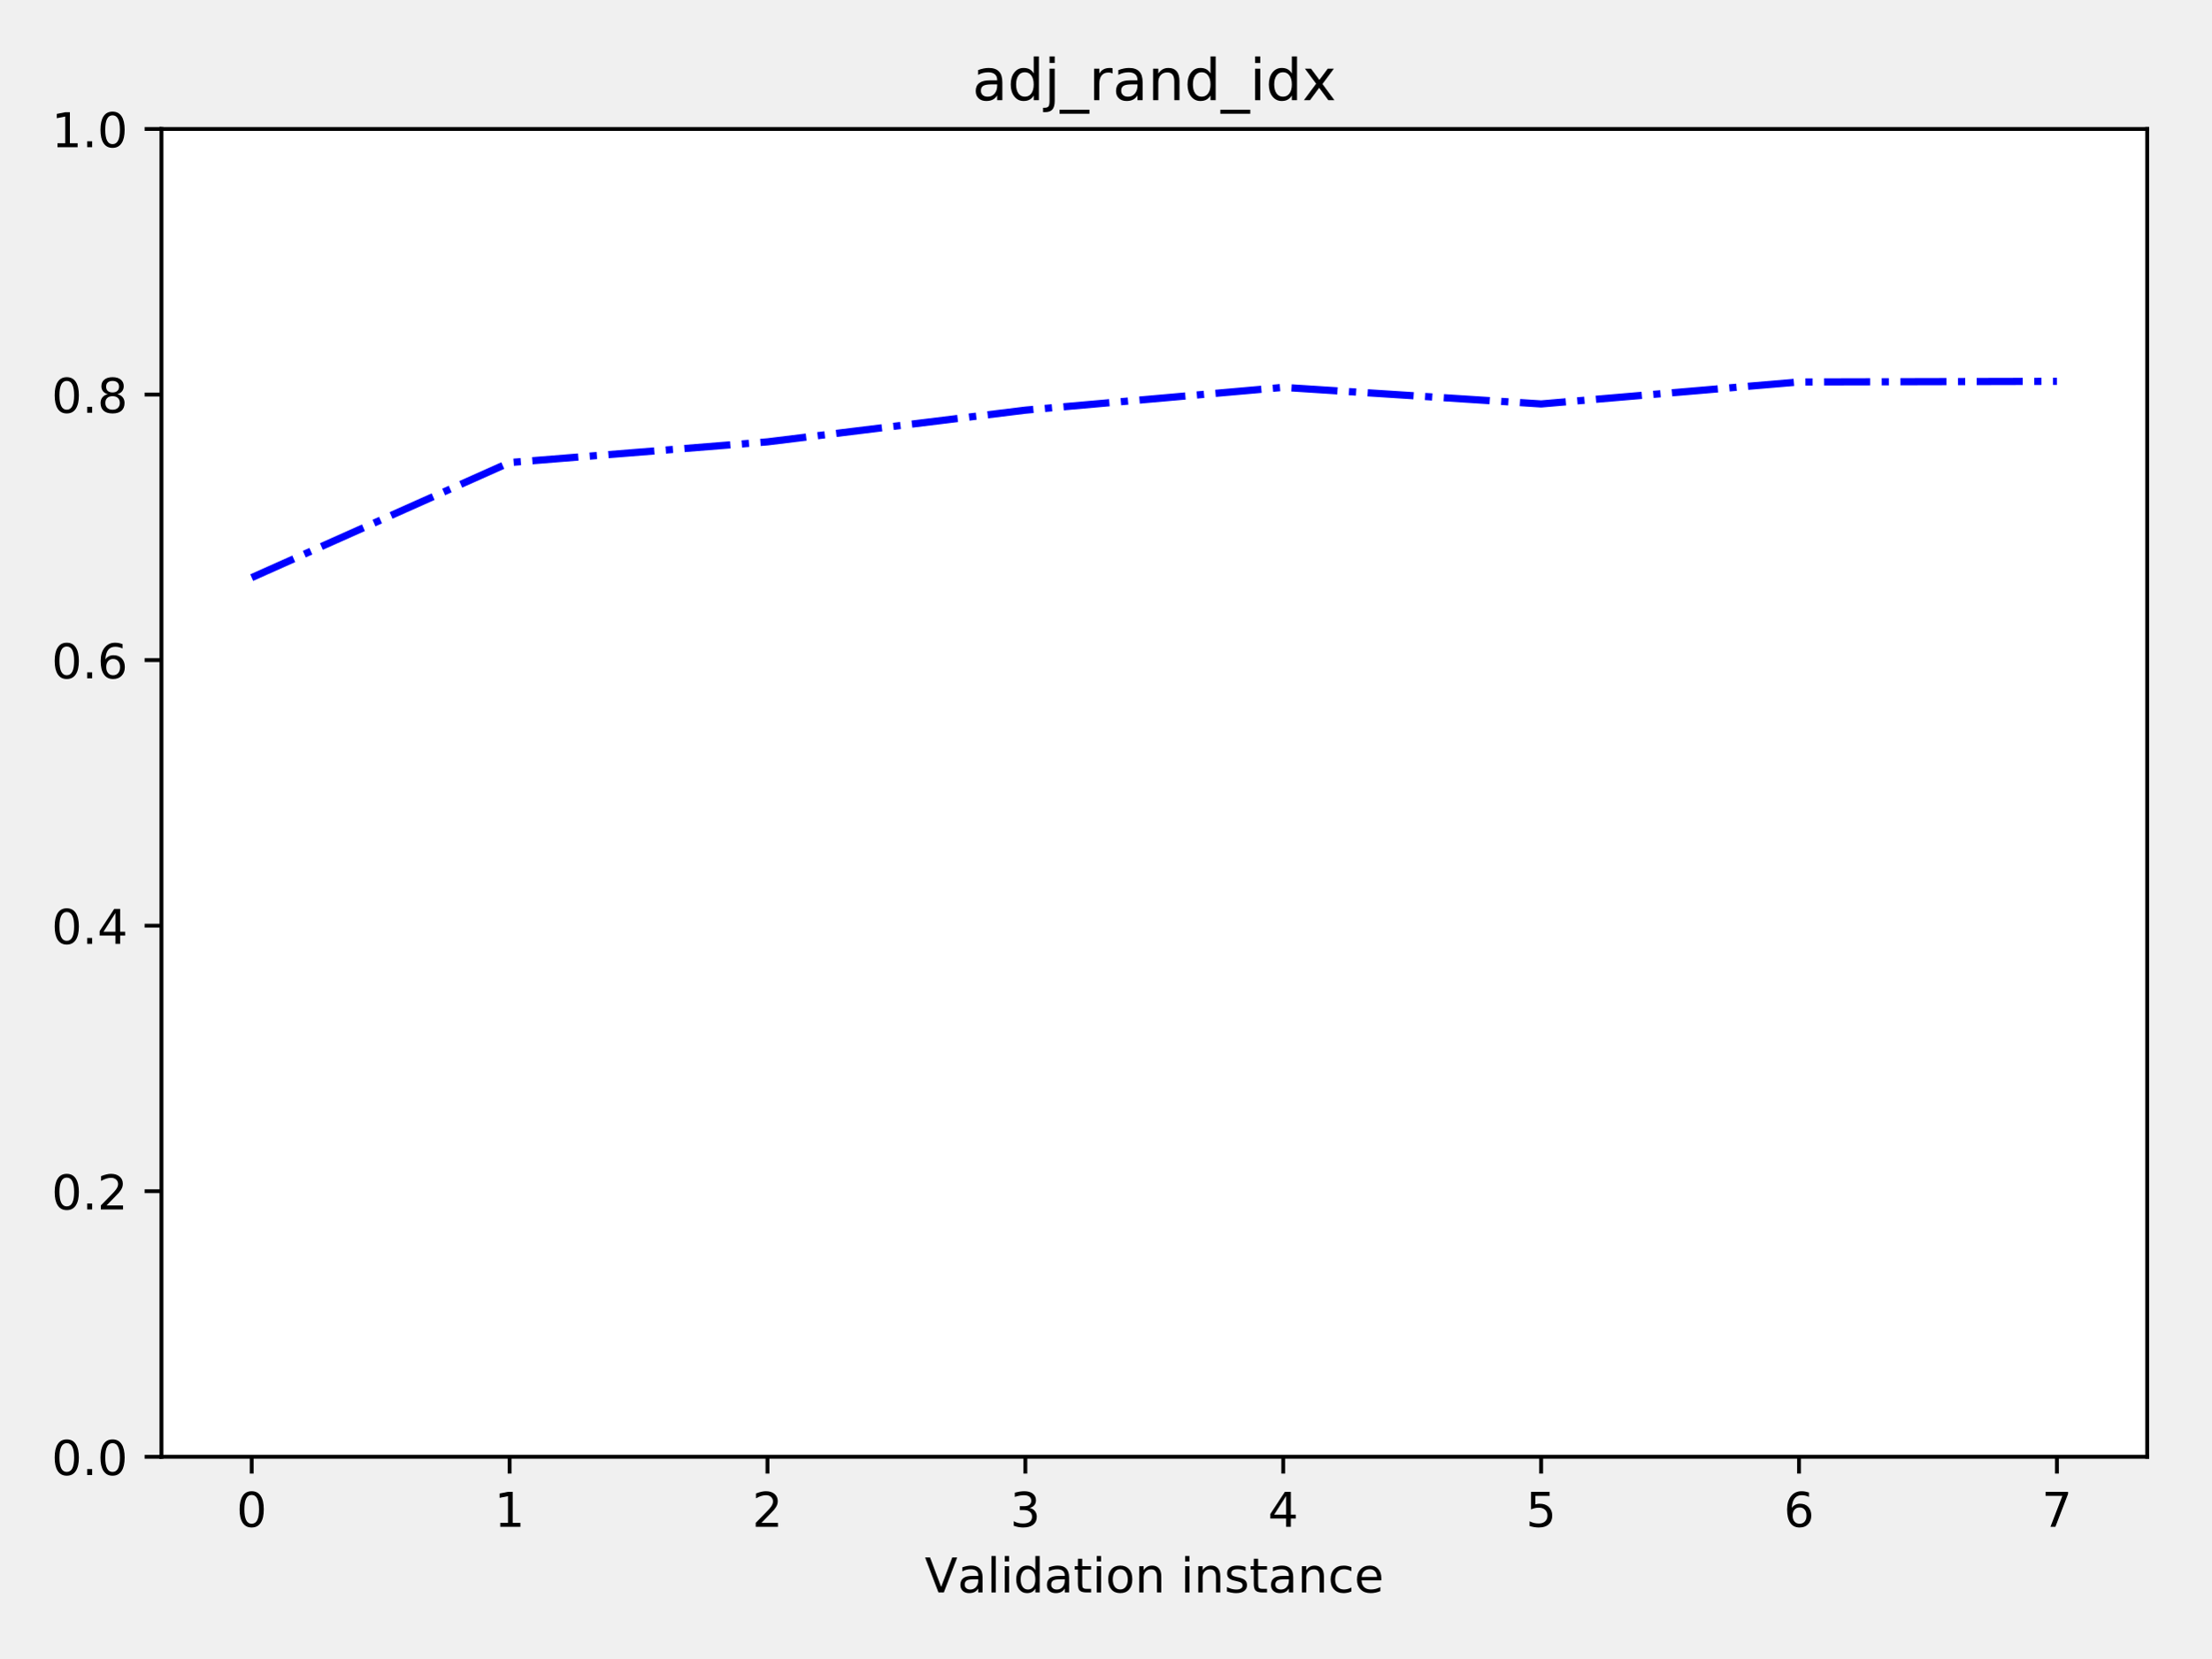
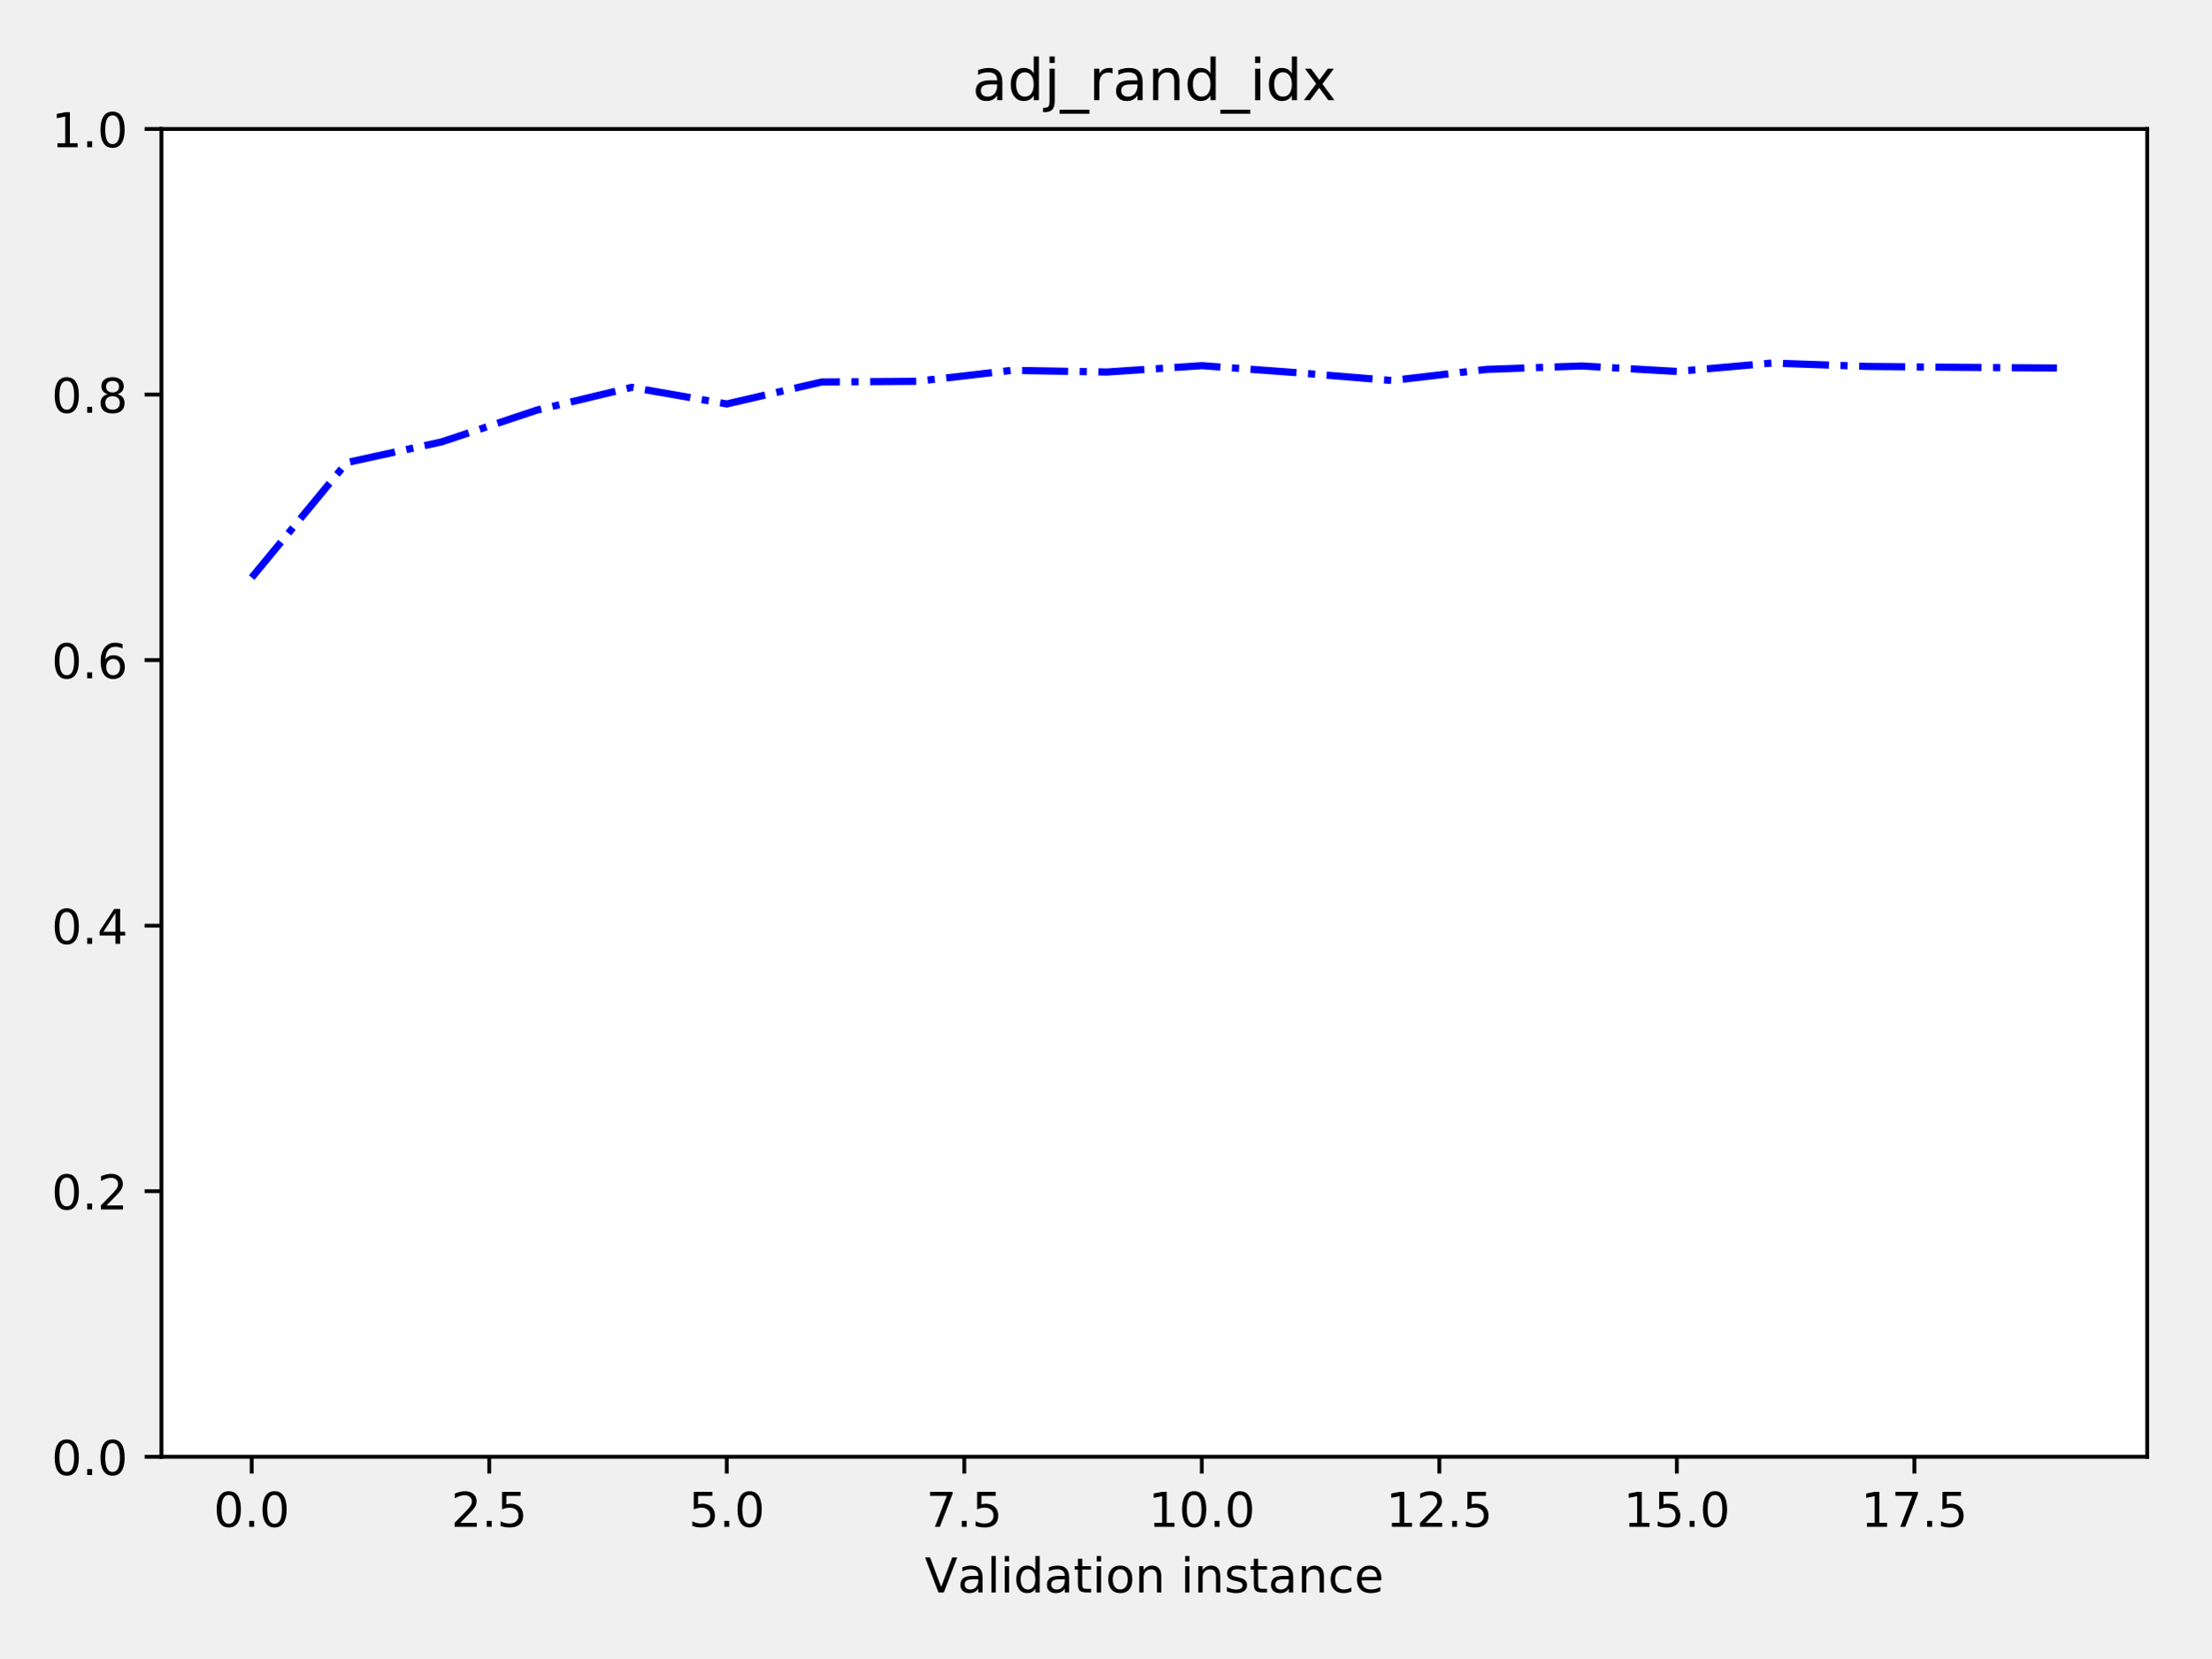
<svg xmlns="http://www.w3.org/2000/svg" xmlns:xlink="http://www.w3.org/1999/xlink" height="345.6pt" version="1.1" viewBox="0 0 460.8 345.6" width="460.8pt">
  <defs>
    <style type="text/css">
*{stroke-linecap:butt;stroke-linejoin:round;}
  </style>
  </defs>
  <g id="figure_1">
    <g id="axes_1">
      <g id="patch_1">
        <path d="M 33.64 303.64  L 447.48 303.64  L 447.48 26.88  L 33.64 26.88  z " style="fill:#ffffff;" />
      </g>
      <g id="matplotlib.axis_1">
        <g id="xtick_1">
          <g id="line2d_1">
            <defs>
-               <path d="M 0 0  L 0 3.5  " id="m395b319ad0" style="stroke:#000000;stroke-width:0.8;" />
-             </defs>
-             <g>
-               <use style="stroke:#000000;stroke-width:0.8;" x="52.451" xlink:href="#m395b319ad0" y="303.64" />
+               <path d="M 0 0  L 0 3.5  " id="me40e4b9e7a" style="stroke:#000000;stroke-width:0.8;" />
+             </defs>
+             <g>
+               <use style="stroke:#000000;stroke-width:0.8;" x="52.451" xlink:href="#me40e4b9e7a" y="303.64" />
            </g>
          </g>
          <g id="text_1">
            <defs>
              <path d="M 31.781 66.406  Q 24.172 66.406 20.328 58.906  Q 16.5 51.422 16.5 36.375  Q 16.5 21.391 20.328 13.891  Q 24.172 6.391 31.781 6.391  Q 39.453 6.391 43.281 13.891  Q 47.125 21.391 47.125 36.375  Q 47.125 51.422 43.281 58.906  Q 39.453 66.406 31.781 66.406  z M 31.781 74.219  Q 44.047 74.219 50.516 64.516  Q 56.984 54.828 56.984 36.375  Q 56.984 17.969 50.516 8.266  Q 44.047 -1.422 31.781 -1.422  Q 19.531 -1.422 13.062 8.266  Q 6.594 17.969 6.594 36.375  Q 6.594 54.828 13.062 64.516  Q 19.531 74.219 31.781 74.219  z " id="DejaVuSans-30" />
-             </defs>
-             <g transform="translate(49.26966 318.2384)scale(0.1 -0.1)">
-               <use xlink:href="#DejaVuSans-30" />
+               <path d="M 10.688 12.406  L 21 12.406  L 21 0  L 10.688 0  z " id="DejaVuSans-2e" />
+             </defs>
+             <g transform="translate(44.49935 318.2384)scale(0.1 -0.1)">
+               <use xlink:href="#DejaVuSans-30" />
+               <use x="63.623" xlink:href="#DejaVuSans-2e" />
+               <use x="95.41" xlink:href="#DejaVuSans-30" />
            </g>
          </g>
        </g>
        <g id="xtick_2">
          <g id="line2d_2">
            <g>
-               <use style="stroke:#000000;stroke-width:0.8;" x="106.196" xlink:href="#m395b319ad0" y="303.64" />
+               <use style="stroke:#000000;stroke-width:0.8;" x="101.953" xlink:href="#me40e4b9e7a" y="303.64" />
            </g>
          </g>
          <g id="text_2">
            <defs>
-               <path d="M 12.406 8.297  L 28.516 8.297  L 28.516 63.922  L 10.984 60.406  L 10.984 69.391  L 28.422 72.906  L 38.281 72.906  L 38.281 8.297  L 54.391 8.297  L 54.391 0  L 12.406 0  z " id="DejaVuSans-31" />
-             </defs>
-             <g transform="translate(103.0151 318.2384)scale(0.1 -0.1)">
-               <use xlink:href="#DejaVuSans-31" />
+               <path d="M 19.188 8.297  L 53.609 8.297  L 53.609 0  L 7.328 0  L 7.328 8.297  Q 12.938 14.109 22.625 23.891  Q 32.328 33.688 34.812 36.531  Q 39.547 41.844 41.422 45.531  Q 43.312 49.219 43.312 52.781  Q 43.312 58.594 39.234 62.25  Q 35.156 65.922 28.609 65.922  Q 23.969 65.922 18.812 64.312  Q 13.672 62.703 7.812 59.422  L 7.812 69.391  Q 13.766 71.781 18.938 73  Q 24.125 74.219 28.422 74.219  Q 39.75 74.219 46.484 68.547  Q 53.219 62.891 53.219 53.422  Q 53.219 48.922 51.531 44.891  Q 49.859 40.875 45.406 35.406  Q 44.188 33.984 37.641 27.219  Q 31.109 20.453 19.188 8.297  z " id="DejaVuSans-32" />
+               <path d="M 10.797 72.906  L 49.516 72.906  L 49.516 64.594  L 19.828 64.594  L 19.828 46.734  Q 21.969 47.469 24.109 47.828  Q 26.266 48.188 28.422 48.188  Q 40.625 48.188 47.75 41.5  Q 54.891 34.812 54.891 23.391  Q 54.891 11.625 47.562 5.094  Q 40.234 -1.422 26.906 -1.422  Q 22.312 -1.422 17.547 -0.641  Q 12.797 0.141 7.719 1.703  L 7.719 11.625  Q 12.109 9.234 16.797 8.062  Q 21.484 6.891 26.703 6.891  Q 35.156 6.891 40.078 11.328  Q 45.016 15.766 45.016 23.391  Q 45.016 31 40.078 35.438  Q 35.156 39.891 26.703 39.891  Q 22.75 39.891 18.812 39.016  Q 14.891 38.141 10.797 36.281  z " id="DejaVuSans-35" />
+             </defs>
+             <g transform="translate(94.00174 318.2384)scale(0.1 -0.1)">
+               <use xlink:href="#DejaVuSans-32" />
+               <use x="63.623" xlink:href="#DejaVuSans-2e" />
+               <use x="95.41" xlink:href="#DejaVuSans-35" />
            </g>
          </g>
        </g>
        <g id="xtick_3">
          <g id="line2d_3">
            <g>
-               <use style="stroke:#000000;stroke-width:0.8;" x="159.942" xlink:href="#m395b319ad0" y="303.64" />
+               <use style="stroke:#000000;stroke-width:0.8;" x="151.456" xlink:href="#me40e4b9e7a" y="303.64" />
            </g>
          </g>
          <g id="text_3">
-             <defs>
-               <path d="M 19.188 8.297  L 53.609 8.297  L 53.609 0  L 7.328 0  L 7.328 8.297  Q 12.938 14.109 22.625 23.891  Q 32.328 33.688 34.812 36.531  Q 39.547 41.844 41.422 45.531  Q 43.312 49.219 43.312 52.781  Q 43.312 58.594 39.234 62.25  Q 35.156 65.922 28.609 65.922  Q 23.969 65.922 18.812 64.312  Q 13.672 62.703 7.812 59.422  L 7.812 69.391  Q 13.766 71.781 18.938 73  Q 24.125 74.219 28.422 74.219  Q 39.75 74.219 46.484 68.547  Q 53.219 62.891 53.219 53.422  Q 53.219 48.922 51.531 44.891  Q 49.859 40.875 45.406 35.406  Q 44.188 33.984 37.641 27.219  Q 31.109 20.453 19.188 8.297  z " id="DejaVuSans-32" />
-             </defs>
-             <g transform="translate(156.7606 318.2384)scale(0.1 -0.1)">
-               <use xlink:href="#DejaVuSans-32" />
+             <g transform="translate(143.5041 318.2384)scale(0.1 -0.1)">
+               <use xlink:href="#DejaVuSans-35" />
+               <use x="63.623" xlink:href="#DejaVuSans-2e" />
+               <use x="95.41" xlink:href="#DejaVuSans-30" />
            </g>
          </g>
        </g>
        <g id="xtick_4">
          <g id="line2d_4">
            <g>
-               <use style="stroke:#000000;stroke-width:0.8;" x="213.687" xlink:href="#m395b319ad0" y="303.64" />
+               <use style="stroke:#000000;stroke-width:0.8;" x="200.958" xlink:href="#me40e4b9e7a" y="303.64" />
            </g>
          </g>
          <g id="text_4">
            <defs>
-               <path d="M 40.578 39.312  Q 47.656 37.797 51.625 33  Q 55.609 28.219 55.609 21.188  Q 55.609 10.406 48.188 4.484  Q 40.766 -1.422 27.094 -1.422  Q 22.516 -1.422 17.656 -0.516  Q 12.797 0.391 7.625 2.203  L 7.625 11.719  Q 11.719 9.328 16.594 8.109  Q 21.484 6.891 26.812 6.891  Q 36.078 6.891 40.938 10.547  Q 45.797 14.203 45.797 21.188  Q 45.797 27.641 41.281 31.266  Q 36.766 34.906 28.719 34.906  L 20.219 34.906  L 20.219 43.016  L 29.109 43.016  Q 36.375 43.016 40.234 45.922  Q 44.094 48.828 44.094 54.297  Q 44.094 59.906 40.109 62.906  Q 36.141 65.922 28.719 65.922  Q 24.656 65.922 20.016 65.031  Q 15.375 64.156 9.812 62.312  L 9.812 71.094  Q 15.438 72.656 20.344 73.438  Q 25.25 74.219 29.594 74.219  Q 40.828 74.219 47.359 69.109  Q 53.906 64.016 53.906 55.328  Q 53.906 49.266 50.438 45.094  Q 46.969 40.922 40.578 39.312  z " id="DejaVuSans-33" />
-             </defs>
-             <g transform="translate(210.506 318.2384)scale(0.1 -0.1)">
-               <use xlink:href="#DejaVuSans-33" />
+               <path d="M 8.203 72.906  L 55.078 72.906  L 55.078 68.703  L 28.609 0  L 18.312 0  L 43.219 64.594  L 8.203 64.594  z " id="DejaVuSans-37" />
+             </defs>
+             <g transform="translate(193.0065 318.2384)scale(0.1 -0.1)">
+               <use xlink:href="#DejaVuSans-37" />
+               <use x="63.623" xlink:href="#DejaVuSans-2e" />
+               <use x="95.41" xlink:href="#DejaVuSans-35" />
            </g>
          </g>
        </g>
        <g id="xtick_5">
          <g id="line2d_5">
            <g>
-               <use style="stroke:#000000;stroke-width:0.8;" x="267.433" xlink:href="#m395b319ad0" y="303.64" />
+               <use style="stroke:#000000;stroke-width:0.8;" x="250.46" xlink:href="#me40e4b9e7a" y="303.64" />
            </g>
          </g>
          <g id="text_5">
            <defs>
-               <path d="M 37.797 64.312  L 12.891 25.391  L 37.797 25.391  z M 35.203 72.906  L 47.609 72.906  L 47.609 25.391  L 58.016 25.391  L 58.016 17.188  L 47.609 17.188  L 47.609 0  L 37.797 0  L 37.797 17.188  L 4.891 17.188  L 4.891 26.703  z " id="DejaVuSans-34" />
-             </defs>
-             <g transform="translate(264.2515 318.2384)scale(0.1 -0.1)">
-               <use xlink:href="#DejaVuSans-34" />
+               <path d="M 12.406 8.297  L 28.516 8.297  L 28.516 63.922  L 10.984 60.406  L 10.984 69.391  L 28.422 72.906  L 38.281 72.906  L 38.281 8.297  L 54.391 8.297  L 54.391 0  L 12.406 0  z " id="DejaVuSans-31" />
+             </defs>
+             <g transform="translate(239.3277 318.2384)scale(0.1 -0.1)">
+               <use xlink:href="#DejaVuSans-31" />
+               <use x="63.623" xlink:href="#DejaVuSans-30" />
+               <use x="127.246" xlink:href="#DejaVuSans-2e" />
+               <use x="159.033" xlink:href="#DejaVuSans-30" />
            </g>
          </g>
        </g>
        <g id="xtick_6">
          <g id="line2d_6">
            <g>
-               <use style="stroke:#000000;stroke-width:0.8;" x="321.178" xlink:href="#m395b319ad0" y="303.64" />
+               <use style="stroke:#000000;stroke-width:0.8;" x="299.963" xlink:href="#me40e4b9e7a" y="303.64" />
            </g>
          </g>
          <g id="text_6">
-             <defs>
-               <path d="M 10.797 72.906  L 49.516 72.906  L 49.516 64.594  L 19.828 64.594  L 19.828 46.734  Q 21.969 47.469 24.109 47.828  Q 26.266 48.188 28.422 48.188  Q 40.625 48.188 47.75 41.5  Q 54.891 34.812 54.891 23.391  Q 54.891 11.625 47.562 5.094  Q 40.234 -1.422 26.906 -1.422  Q 22.312 -1.422 17.547 -0.641  Q 12.797 0.141 7.719 1.703  L 7.719 11.625  Q 12.109 9.234 16.797 8.062  Q 21.484 6.891 26.703 6.891  Q 35.156 6.891 40.078 11.328  Q 45.016 15.766 45.016 23.391  Q 45.016 31 40.078 35.438  Q 35.156 39.891 26.703 39.891  Q 22.75 39.891 18.812 39.016  Q 14.891 38.141 10.797 36.281  z " id="DejaVuSans-35" />
-             </defs>
-             <g transform="translate(317.9969 318.2384)scale(0.1 -0.1)">
-               <use xlink:href="#DejaVuSans-35" />
+             <g transform="translate(288.8301 318.2384)scale(0.1 -0.1)">
+               <use xlink:href="#DejaVuSans-31" />
+               <use x="63.623" xlink:href="#DejaVuSans-32" />
+               <use x="127.246" xlink:href="#DejaVuSans-2e" />
+               <use x="159.033" xlink:href="#DejaVuSans-35" />
            </g>
          </g>
        </g>
        <g id="xtick_7">
          <g id="line2d_7">
            <g>
-               <use style="stroke:#000000;stroke-width:0.8;" x="374.924" xlink:href="#m395b319ad0" y="303.64" />
+               <use style="stroke:#000000;stroke-width:0.8;" x="349.465" xlink:href="#me40e4b9e7a" y="303.64" />
            </g>
          </g>
          <g id="text_7">
-             <defs>
-               <path d="M 33.016 40.375  Q 26.375 40.375 22.484 35.828  Q 18.609 31.297 18.609 23.391  Q 18.609 15.531 22.484 10.953  Q 26.375 6.391 33.016 6.391  Q 39.656 6.391 43.531 10.953  Q 47.406 15.531 47.406 23.391  Q 47.406 31.297 43.531 35.828  Q 39.656 40.375 33.016 40.375  z M 52.594 71.297  L 52.594 62.312  Q 48.875 64.062 45.094 64.984  Q 41.312 65.922 37.594 65.922  Q 27.828 65.922 22.672 59.328  Q 17.531 52.734 16.797 39.406  Q 19.672 43.656 24.016 45.922  Q 28.375 48.188 33.594 48.188  Q 44.578 48.188 50.953 41.516  Q 57.328 34.859 57.328 23.391  Q 57.328 12.156 50.688 5.359  Q 44.047 -1.422 33.016 -1.422  Q 20.359 -1.422 13.672 8.266  Q 6.984 17.969 6.984 36.375  Q 6.984 53.656 15.188 63.938  Q 23.391 74.219 37.203 74.219  Q 40.922 74.219 44.703 73.484  Q 48.484 72.75 52.594 71.297  z " id="DejaVuSans-36" />
-             </defs>
-             <g transform="translate(371.7424 318.2384)scale(0.1 -0.1)">
-               <use xlink:href="#DejaVuSans-36" />
+             <g transform="translate(338.3325 318.2384)scale(0.1 -0.1)">
+               <use xlink:href="#DejaVuSans-31" />
+               <use x="63.623" xlink:href="#DejaVuSans-35" />
+               <use x="127.246" xlink:href="#DejaVuSans-2e" />
+               <use x="159.033" xlink:href="#DejaVuSans-30" />
            </g>
          </g>
        </g>
        <g id="xtick_8">
          <g id="line2d_8">
            <g>
-               <use style="stroke:#000000;stroke-width:0.8;" x="428.669" xlink:href="#m395b319ad0" y="303.64" />
+               <use style="stroke:#000000;stroke-width:0.8;" x="398.968" xlink:href="#me40e4b9e7a" y="303.64" />
            </g>
          </g>
          <g id="text_8">
-             <defs>
-               <path d="M 8.203 72.906  L 55.078 72.906  L 55.078 68.703  L 28.609 0  L 18.312 0  L 43.219 64.594  L 8.203 64.594  z " id="DejaVuSans-37" />
-             </defs>
-             <g transform="translate(425.4878 318.2384)scale(0.1 -0.1)">
-               <use xlink:href="#DejaVuSans-37" />
+             <g transform="translate(387.8348 318.2384)scale(0.1 -0.1)">
+               <use xlink:href="#DejaVuSans-31" />
+               <use x="63.623" xlink:href="#DejaVuSans-37" />
+               <use x="127.246" xlink:href="#DejaVuSans-2e" />
+               <use x="159.033" xlink:href="#DejaVuSans-35" />
            </g>
          </g>
        </g>
        <g id="text_9">
          <defs>
            <path d="M 28.609 0  L 0.781 72.906  L 11.078 72.906  L 34.188 11.531  L 57.328 72.906  L 67.578 72.906  L 39.797 0  z " id="DejaVuSans-56" />
            <path d="M 34.281 27.484  Q 23.391 27.484 19.188 25  Q 14.984 22.516 14.984 16.5  Q 14.984 11.719 18.141 8.906  Q 21.297 6.109 26.703 6.109  Q 34.188 6.109 38.703 11.406  Q 43.219 16.703 43.219 25.484  L 43.219 27.484  z M 52.203 31.203  L 52.203 0  L 43.219 0  L 43.219 8.297  Q 40.141 3.328 35.547 0.953  Q 30.953 -1.422 24.312 -1.422  Q 15.922 -1.422 10.953 3.297  Q 6 8.016 6 15.922  Q 6 25.141 12.172 29.828  Q 18.359 34.516 30.609 34.516  L 43.219 34.516  L 43.219 35.406  Q 43.219 41.609 39.141 45  Q 35.062 48.391 27.688 48.391  Q 23 48.391 18.547 47.266  Q 14.109 46.141 10.016 43.891  L 10.016 52.203  Q 14.938 54.109 19.578 55.047  Q 24.219 56 28.609 56  Q 40.484 56 46.344 49.844  Q 52.203 43.703 52.203 31.203  z " id="DejaVuSans-61" />
            <path d="M 9.422 75.984  L 18.406 75.984  L 18.406 0  L 9.422 0  z " id="DejaVuSans-6c" />
            <path d="M 9.422 54.688  L 18.406 54.688  L 18.406 0  L 9.422 0  z M 9.422 75.984  L 18.406 75.984  L 18.406 64.594  L 9.422 64.594  z " id="DejaVuSans-69" />
            <path d="M 45.406 46.391  L 45.406 75.984  L 54.391 75.984  L 54.391 0  L 45.406 0  L 45.406 8.203  Q 42.578 3.328 38.25 0.953  Q 33.938 -1.422 27.875 -1.422  Q 17.969 -1.422 11.734 6.484  Q 5.516 14.406 5.516 27.297  Q 5.516 40.188 11.734 48.094  Q 17.969 56 27.875 56  Q 33.938 56 38.25 53.625  Q 42.578 51.266 45.406 46.391  z M 14.797 27.297  Q 14.797 17.391 18.875 11.75  Q 22.953 6.109 30.078 6.109  Q 37.203 6.109 41.297 11.75  Q 45.406 17.391 45.406 27.297  Q 45.406 37.203 41.297 42.844  Q 37.203 48.484 30.078 48.484  Q 22.953 48.484 18.875 42.844  Q 14.797 37.203 14.797 27.297  z " id="DejaVuSans-64" />
            <path d="M 18.312 70.219  L 18.312 54.688  L 36.812 54.688  L 36.812 47.703  L 18.312 47.703  L 18.312 18.016  Q 18.312 11.328 20.141 9.422  Q 21.969 7.516 27.594 7.516  L 36.812 7.516  L 36.812 0  L 27.594 0  Q 17.188 0 13.234 3.875  Q 9.281 7.766 9.281 18.016  L 9.281 47.703  L 2.688 47.703  L 2.688 54.688  L 9.281 54.688  L 9.281 70.219  z " id="DejaVuSans-74" />
            <path d="M 30.609 48.391  Q 23.391 48.391 19.188 42.75  Q 14.984 37.109 14.984 27.297  Q 14.984 17.484 19.156 11.844  Q 23.344 6.203 30.609 6.203  Q 37.797 6.203 41.984 11.859  Q 46.188 17.531 46.188 27.297  Q 46.188 37.016 41.984 42.703  Q 37.797 48.391 30.609 48.391  z M 30.609 56  Q 42.328 56 49.016 48.375  Q 55.719 40.766 55.719 27.297  Q 55.719 13.875 49.016 6.219  Q 42.328 -1.422 30.609 -1.422  Q 18.844 -1.422 12.172 6.219  Q 5.516 13.875 5.516 27.297  Q 5.516 40.766 12.172 48.375  Q 18.844 56 30.609 56  z " id="DejaVuSans-6f" />
            <path d="M 54.891 33.016  L 54.891 0  L 45.906 0  L 45.906 32.719  Q 45.906 40.484 42.875 44.328  Q 39.844 48.188 33.797 48.188  Q 26.516 48.188 22.312 43.547  Q 18.109 38.922 18.109 30.906  L 18.109 0  L 9.078 0  L 9.078 54.688  L 18.109 54.688  L 18.109 46.188  Q 21.344 51.125 25.703 53.562  Q 30.078 56 35.797 56  Q 45.219 56 50.047 50.172  Q 54.891 44.344 54.891 33.016  z " id="DejaVuSans-6e" />
            <path id="DejaVuSans-20" />
            <path d="M 44.281 53.078  L 44.281 44.578  Q 40.484 46.531 36.375 47.5  Q 32.281 48.484 27.875 48.484  Q 21.188 48.484 17.844 46.438  Q 14.5 44.391 14.5 40.281  Q 14.5 37.156 16.891 35.375  Q 19.281 33.594 26.516 31.984  L 29.594 31.297  Q 39.156 29.25 43.188 25.516  Q 47.219 21.781 47.219 15.094  Q 47.219 7.469 41.188 3.016  Q 35.156 -1.422 24.609 -1.422  Q 20.219 -1.422 15.453 -0.562  Q 10.688 0.297 5.422 2  L 5.422 11.281  Q 10.406 8.688 15.234 7.391  Q 20.062 6.109 24.812 6.109  Q 31.156 6.109 34.562 8.281  Q 37.984 10.453 37.984 14.406  Q 37.984 18.062 35.516 20.016  Q 33.062 21.969 24.703 23.781  L 21.578 24.516  Q 13.234 26.266 9.516 29.906  Q 5.812 33.547 5.812 39.891  Q 5.812 47.609 11.281 51.797  Q 16.75 56 26.812 56  Q 31.781 56 36.172 55.266  Q 40.578 54.547 44.281 53.078  z " id="DejaVuSans-73" />
            <path d="M 48.781 52.594  L 48.781 44.188  Q 44.969 46.297 41.141 47.344  Q 37.312 48.391 33.406 48.391  Q 24.656 48.391 19.812 42.844  Q 14.984 37.312 14.984 27.297  Q 14.984 17.281 19.812 11.734  Q 24.656 6.203 33.406 6.203  Q 37.312 6.203 41.141 7.25  Q 44.969 8.297 48.781 10.406  L 48.781 2.094  Q 45.016 0.344 40.984 -0.531  Q 36.969 -1.422 32.422 -1.422  Q 20.062 -1.422 12.781 6.344  Q 5.516 14.109 5.516 27.297  Q 5.516 40.672 12.859 48.328  Q 20.219 56 33.016 56  Q 37.156 56 41.109 55.141  Q 45.062 54.297 48.781 52.594  z " id="DejaVuSans-63" />
            <path d="M 56.203 29.594  L 56.203 25.203  L 14.891 25.203  Q 15.484 15.922 20.484 11.062  Q 25.484 6.203 34.422 6.203  Q 39.594 6.203 44.453 7.469  Q 49.312 8.734 54.109 11.281  L 54.109 2.781  Q 49.266 0.734 44.188 -0.344  Q 39.109 -1.422 33.891 -1.422  Q 20.797 -1.422 13.156 6.188  Q 5.516 13.812 5.516 26.812  Q 5.516 40.234 12.766 48.109  Q 20.016 56 32.328 56  Q 43.359 56 49.781 48.891  Q 56.203 41.797 56.203 29.594  z M 47.219 32.234  Q 47.125 39.594 43.094 43.984  Q 39.062 48.391 32.422 48.391  Q 24.906 48.391 20.391 44.141  Q 15.875 39.891 15.188 32.172  z " id="DejaVuSans-65" />
          </defs>
          <g transform="translate(192.717 331.9166)scale(0.1 -0.1)">
            <use xlink:href="#DejaVuSans-56" />
            <use x="68.299" xlink:href="#DejaVuSans-61" />
            <use x="129.578" xlink:href="#DejaVuSans-6c" />
            <use x="157.361" xlink:href="#DejaVuSans-69" />
            <use x="185.145" xlink:href="#DejaVuSans-64" />
            <use x="248.621" xlink:href="#DejaVuSans-61" />
            <use x="309.9" xlink:href="#DejaVuSans-74" />
            <use x="349.109" xlink:href="#DejaVuSans-69" />
            <use x="376.893" xlink:href="#DejaVuSans-6f" />
            <use x="438.074" xlink:href="#DejaVuSans-6e" />
            <use x="501.453" xlink:href="#DejaVuSans-20" />
            <use x="533.24" xlink:href="#DejaVuSans-69" />
            <use x="561.023" xlink:href="#DejaVuSans-6e" />
            <use x="624.402" xlink:href="#DejaVuSans-73" />
            <use x="676.502" xlink:href="#DejaVuSans-74" />
            <use x="715.711" xlink:href="#DejaVuSans-61" />
            <use x="776.99" xlink:href="#DejaVuSans-6e" />
            <use x="840.369" xlink:href="#DejaVuSans-63" />
            <use x="895.35" xlink:href="#DejaVuSans-65" />
          </g>
        </g>
      </g>
      <g id="matplotlib.axis_2">
        <g id="ytick_1">
          <g id="line2d_9">
            <defs>
-               <path d="M 0 0  L -3.5 0  " id="m27267c970f" style="stroke:#000000;stroke-width:0.8;" />
-             </defs>
-             <g>
-               <use style="stroke:#000000;stroke-width:0.8;" x="33.64" xlink:href="#m27267c970f" y="303.64" />
+               <path d="M 0 0  L -3.5 0  " id="m0aa49348e3" style="stroke:#000000;stroke-width:0.8;" />
+             </defs>
+             <g>
+               <use style="stroke:#000000;stroke-width:0.8;" x="33.64" xlink:href="#m0aa49348e3" y="303.64" />
            </g>
          </g>
          <g id="text_10">
-             <defs>
-               <path d="M 10.688 12.406  L 21 12.406  L 21 0  L 10.688 0  z " id="DejaVuSans-2e" />
-             </defs>
            <g transform="translate(10.73687 307.4392)scale(0.1 -0.1)">
              <use xlink:href="#DejaVuSans-30" />
              <use x="63.623" xlink:href="#DejaVuSans-2e" />
              <use x="95.41" xlink:href="#DejaVuSans-30" />
            </g>
          </g>
        </g>
        <g id="ytick_2">
          <g id="line2d_10">
            <g>
-               <use style="stroke:#000000;stroke-width:0.8;" x="33.64" xlink:href="#m27267c970f" y="248.288" />
+               <use style="stroke:#000000;stroke-width:0.8;" x="33.64" xlink:href="#m0aa49348e3" y="248.288" />
            </g>
          </g>
          <g id="text_11">
            <g transform="translate(10.73687 252.0872)scale(0.1 -0.1)">
              <use xlink:href="#DejaVuSans-30" />
              <use x="63.623" xlink:href="#DejaVuSans-2e" />
              <use x="95.41" xlink:href="#DejaVuSans-32" />
            </g>
          </g>
        </g>
        <g id="ytick_3">
          <g id="line2d_11">
            <g>
-               <use style="stroke:#000000;stroke-width:0.8;" x="33.64" xlink:href="#m27267c970f" y="192.936" />
+               <use style="stroke:#000000;stroke-width:0.8;" x="33.64" xlink:href="#m0aa49348e3" y="192.936" />
            </g>
          </g>
          <g id="text_12">
+             <defs>
+               <path d="M 37.797 64.312  L 12.891 25.391  L 37.797 25.391  z M 35.203 72.906  L 47.609 72.906  L 47.609 25.391  L 58.016 25.391  L 58.016 17.188  L 47.609 17.188  L 47.609 0  L 37.797 0  L 37.797 17.188  L 4.891 17.188  L 4.891 26.703  z " id="DejaVuSans-34" />
+             </defs>
            <g transform="translate(10.73687 196.7352)scale(0.1 -0.1)">
              <use xlink:href="#DejaVuSans-30" />
              <use x="63.623" xlink:href="#DejaVuSans-2e" />
              <use x="95.41" xlink:href="#DejaVuSans-34" />
            </g>
          </g>
        </g>
        <g id="ytick_4">
          <g id="line2d_12">
            <g>
-               <use style="stroke:#000000;stroke-width:0.8;" x="33.64" xlink:href="#m27267c970f" y="137.584" />
+               <use style="stroke:#000000;stroke-width:0.8;" x="33.64" xlink:href="#m0aa49348e3" y="137.584" />
            </g>
          </g>
          <g id="text_13">
+             <defs>
+               <path d="M 33.016 40.375  Q 26.375 40.375 22.484 35.828  Q 18.609 31.297 18.609 23.391  Q 18.609 15.531 22.484 10.953  Q 26.375 6.391 33.016 6.391  Q 39.656 6.391 43.531 10.953  Q 47.406 15.531 47.406 23.391  Q 47.406 31.297 43.531 35.828  Q 39.656 40.375 33.016 40.375  z M 52.594 71.297  L 52.594 62.312  Q 48.875 64.062 45.094 64.984  Q 41.312 65.922 37.594 65.922  Q 27.828 65.922 22.672 59.328  Q 17.531 52.734 16.797 39.406  Q 19.672 43.656 24.016 45.922  Q 28.375 48.188 33.594 48.188  Q 44.578 48.188 50.953 41.516  Q 57.328 34.859 57.328 23.391  Q 57.328 12.156 50.688 5.359  Q 44.047 -1.422 33.016 -1.422  Q 20.359 -1.422 13.672 8.266  Q 6.984 17.969 6.984 36.375  Q 6.984 53.656 15.188 63.938  Q 23.391 74.219 37.203 74.219  Q 40.922 74.219 44.703 73.484  Q 48.484 72.75 52.594 71.297  z " id="DejaVuSans-36" />
+             </defs>
            <g transform="translate(10.73687 141.3832)scale(0.1 -0.1)">
              <use xlink:href="#DejaVuSans-30" />
              <use x="63.623" xlink:href="#DejaVuSans-2e" />
              <use x="95.41" xlink:href="#DejaVuSans-36" />
            </g>
          </g>
        </g>
        <g id="ytick_5">
          <g id="line2d_13">
            <g>
-               <use style="stroke:#000000;stroke-width:0.8;" x="33.64" xlink:href="#m27267c970f" y="82.232" />
+               <use style="stroke:#000000;stroke-width:0.8;" x="33.64" xlink:href="#m0aa49348e3" y="82.232" />
            </g>
          </g>
          <g id="text_14">
            <defs>
              <path d="M 31.781 34.625  Q 24.75 34.625 20.719 30.859  Q 16.703 27.094 16.703 20.516  Q 16.703 13.922 20.719 10.156  Q 24.75 6.391 31.781 6.391  Q 38.812 6.391 42.859 10.172  Q 46.922 13.969 46.922 20.516  Q 46.922 27.094 42.891 30.859  Q 38.875 34.625 31.781 34.625  z M 21.922 38.812  Q 15.578 40.375 12.031 44.719  Q 8.5 49.078 8.5 55.328  Q 8.5 64.062 14.719 69.141  Q 20.953 74.219 31.781 74.219  Q 42.672 74.219 48.875 69.141  Q 55.078 64.062 55.078 55.328  Q 55.078 49.078 51.531 44.719  Q 48 40.375 41.703 38.812  Q 48.828 37.156 52.797 32.312  Q 56.781 27.484 56.781 20.516  Q 56.781 9.906 50.312 4.234  Q 43.844 -1.422 31.781 -1.422  Q 19.734 -1.422 13.25 4.234  Q 6.781 9.906 6.781 20.516  Q 6.781 27.484 10.781 32.312  Q 14.797 37.156 21.922 38.812  z M 18.312 54.391  Q 18.312 48.734 21.844 45.562  Q 25.391 42.391 31.781 42.391  Q 38.141 42.391 41.719 45.562  Q 45.312 48.734 45.312 54.391  Q 45.312 60.062 41.719 63.234  Q 38.141 66.406 31.781 66.406  Q 25.391 66.406 21.844 63.234  Q 18.312 60.062 18.312 54.391  z " id="DejaVuSans-38" />
            </defs>
            <g transform="translate(10.73687 86.03122)scale(0.1 -0.1)">
              <use xlink:href="#DejaVuSans-30" />
              <use x="63.623" xlink:href="#DejaVuSans-2e" />
              <use x="95.41" xlink:href="#DejaVuSans-38" />
            </g>
          </g>
        </g>
        <g id="ytick_6">
          <g id="line2d_14">
            <g>
-               <use style="stroke:#000000;stroke-width:0.8;" x="33.64" xlink:href="#m27267c970f" y="26.88" />
+               <use style="stroke:#000000;stroke-width:0.8;" x="33.64" xlink:href="#m0aa49348e3" y="26.88" />
            </g>
          </g>
          <g id="text_15">
            <g transform="translate(10.73687 30.67922)scale(0.1 -0.1)">
              <use xlink:href="#DejaVuSans-31" />
              <use x="63.623" xlink:href="#DejaVuSans-2e" />
              <use x="95.41" xlink:href="#DejaVuSans-30" />
            </g>
          </g>
        </g>
      </g>
      <g id="line2d_15">
-         <path clip-path="url(#p381b362fe5)" d="M 52.451 120.387  L 106.196 96.405  L 159.942 92.093  L 213.687 85.484  L 267.433 80.733  L 321.178 84.191  L 374.924 79.605  L 428.669 79.476  " style="fill:none;stroke:#0000ff;stroke-dasharray:9.6,2.4,1.5,2.4;stroke-dashoffset:0;stroke-width:1.5;" />
+         <path clip-path="url(#p8bf299e837)" d="M 52.451 120.387  L 72.252 96.405  L 92.053 92.093  L 111.854 85.484  L 131.655 80.733  L 151.456 84.191  L 171.257 79.605  L 191.058 79.476  L 210.859 77.189  L 230.66 77.538  L 250.46 76.204  L 270.261 77.674  L 290.062 79.302  L 309.863 76.981  L 329.664 76.273  L 349.465 77.418  L 369.266 75.669  L 389.067 76.366  L 408.868 76.561  L 428.669 76.694  " style="fill:none;stroke:#0000ff;stroke-dasharray:9.6,2.4,1.5,2.4;stroke-dashoffset:0;stroke-width:1.5;" />
      </g>
      <g id="patch_2">
        <path d="M 33.64 303.64  L 33.64 26.88  " style="fill:none;stroke:#000000;stroke-linecap:square;stroke-linejoin:miter;stroke-width:0.8;" />
      </g>
      <g id="patch_3">
        <path d="M 447.48 303.64  L 447.48 26.88  " style="fill:none;stroke:#000000;stroke-linecap:square;stroke-linejoin:miter;stroke-width:0.8;" />
      </g>
      <g id="patch_4">
        <path d="M 33.64 303.64  L 447.48 303.64  " style="fill:none;stroke:#000000;stroke-linecap:square;stroke-linejoin:miter;stroke-width:0.8;" />
      </g>
      <g id="patch_5">
        <path d="M 33.64 26.88  L 447.48 26.88  " style="fill:none;stroke:#000000;stroke-linecap:square;stroke-linejoin:miter;stroke-width:0.8;" />
      </g>
      <g id="text_16">
        <defs>
          <path d="M 9.422 54.688  L 18.406 54.688  L 18.406 -0.984  Q 18.406 -11.422 14.422 -16.109  Q 10.453 -20.797 1.609 -20.797  L -1.812 -20.797  L -1.812 -13.188  L 0.594 -13.188  Q 5.719 -13.188 7.562 -10.812  Q 9.422 -8.453 9.422 -0.984  z M 9.422 75.984  L 18.406 75.984  L 18.406 64.594  L 9.422 64.594  z " id="DejaVuSans-6a" />
          <path d="M 50.984 -16.609  L 50.984 -23.578  L -0.984 -23.578  L -0.984 -16.609  z " id="DejaVuSans-5f" />
          <path d="M 41.109 46.297  Q 39.594 47.172 37.812 47.578  Q 36.031 48 33.891 48  Q 26.266 48 22.188 43.047  Q 18.109 38.094 18.109 28.812  L 18.109 0  L 9.078 0  L 9.078 54.688  L 18.109 54.688  L 18.109 46.188  Q 20.953 51.172 25.484 53.578  Q 30.031 56 36.531 56  Q 37.453 56 38.578 55.875  Q 39.703 55.766 41.062 55.516  z " id="DejaVuSans-72" />
          <path d="M 54.891 54.688  L 35.109 28.078  L 55.906 0  L 45.312 0  L 29.391 21.484  L 13.484 0  L 2.875 0  L 24.125 28.609  L 4.688 54.688  L 15.281 54.688  L 29.781 35.203  L 44.281 54.688  z " id="DejaVuSans-78" />
        </defs>
        <g transform="translate(202.625 20.88)scale(0.12 -0.12)">
          <use xlink:href="#DejaVuSans-61" />
          <use x="61.279" xlink:href="#DejaVuSans-64" />
          <use x="124.756" xlink:href="#DejaVuSans-6a" />
          <use x="152.539" xlink:href="#DejaVuSans-5f" />
          <use x="202.539" xlink:href="#DejaVuSans-72" />
          <use x="243.652" xlink:href="#DejaVuSans-61" />
          <use x="304.932" xlink:href="#DejaVuSans-6e" />
          <use x="368.311" xlink:href="#DejaVuSans-64" />
          <use x="431.787" xlink:href="#DejaVuSans-5f" />
          <use x="481.787" xlink:href="#DejaVuSans-69" />
          <use x="509.57" xlink:href="#DejaVuSans-64" />
          <use x="573.047" xlink:href="#DejaVuSans-78" />
        </g>
      </g>
    </g>
  </g>
  <defs>
-     <clipPath id="p381b362fe5">
+     <clipPath id="p8bf299e837">
      <rect height="276.76" width="413.84" x="33.64" y="26.88" />
    </clipPath>
  </defs>
</svg>
